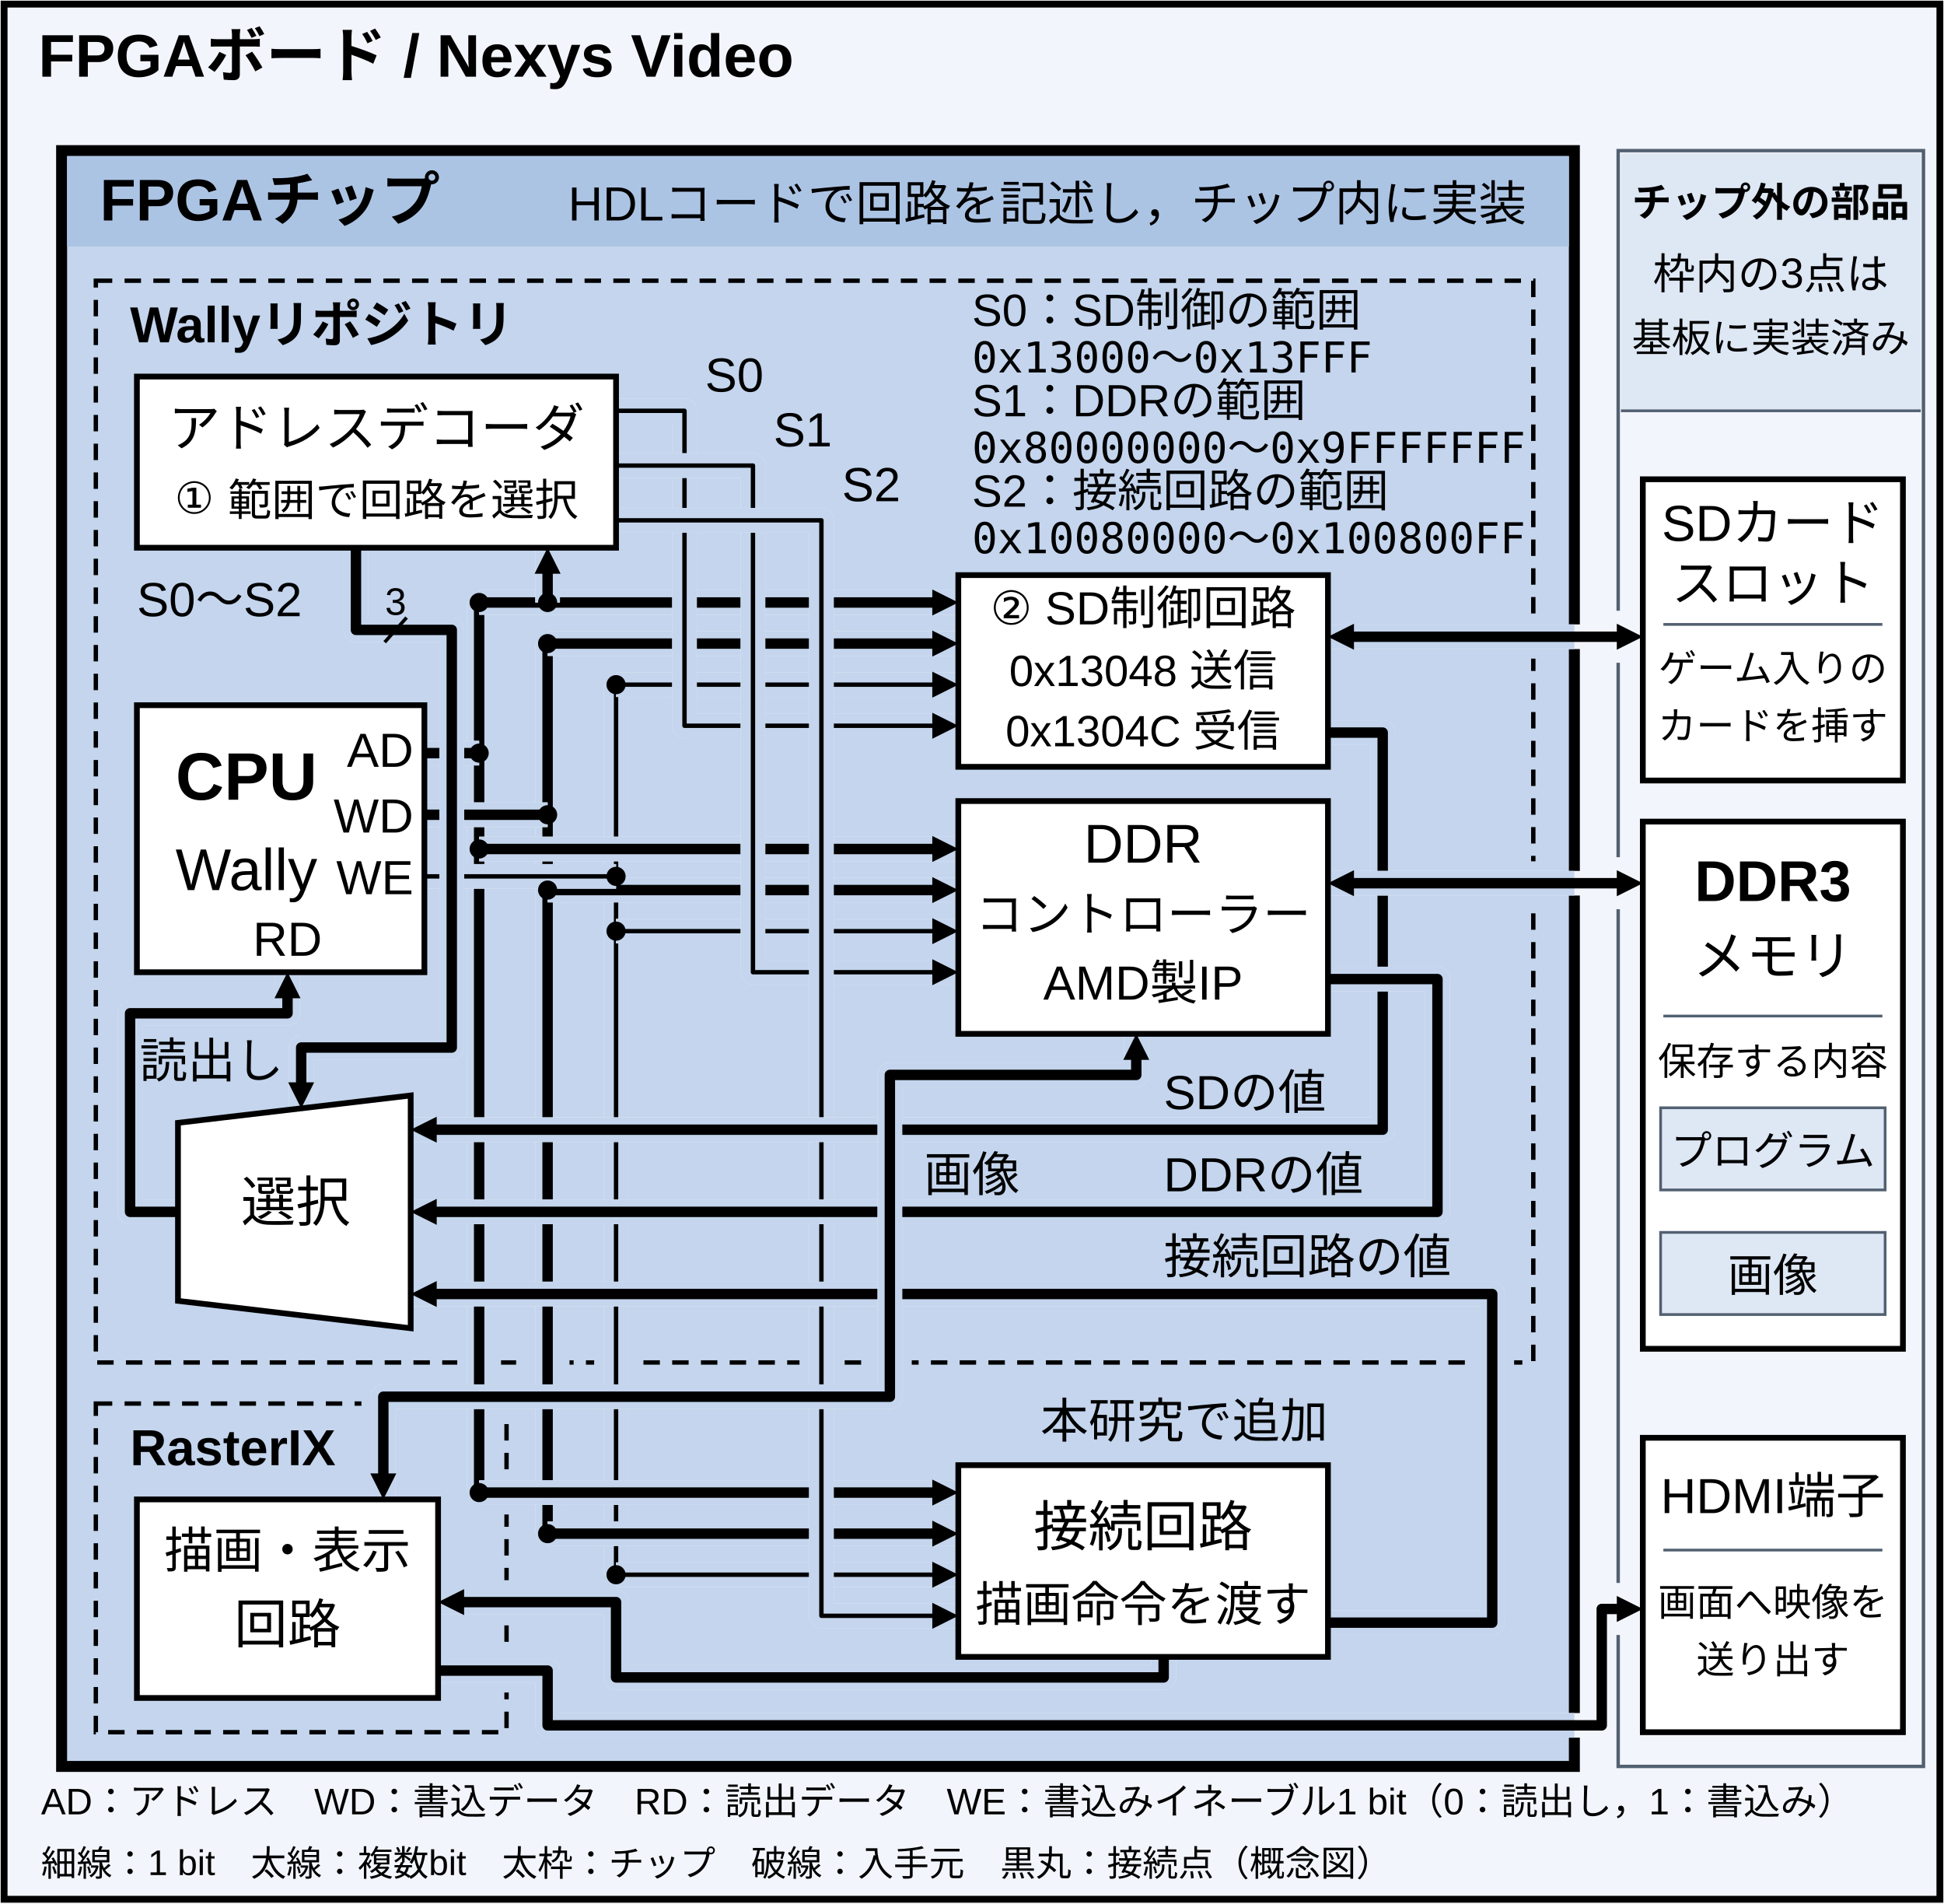
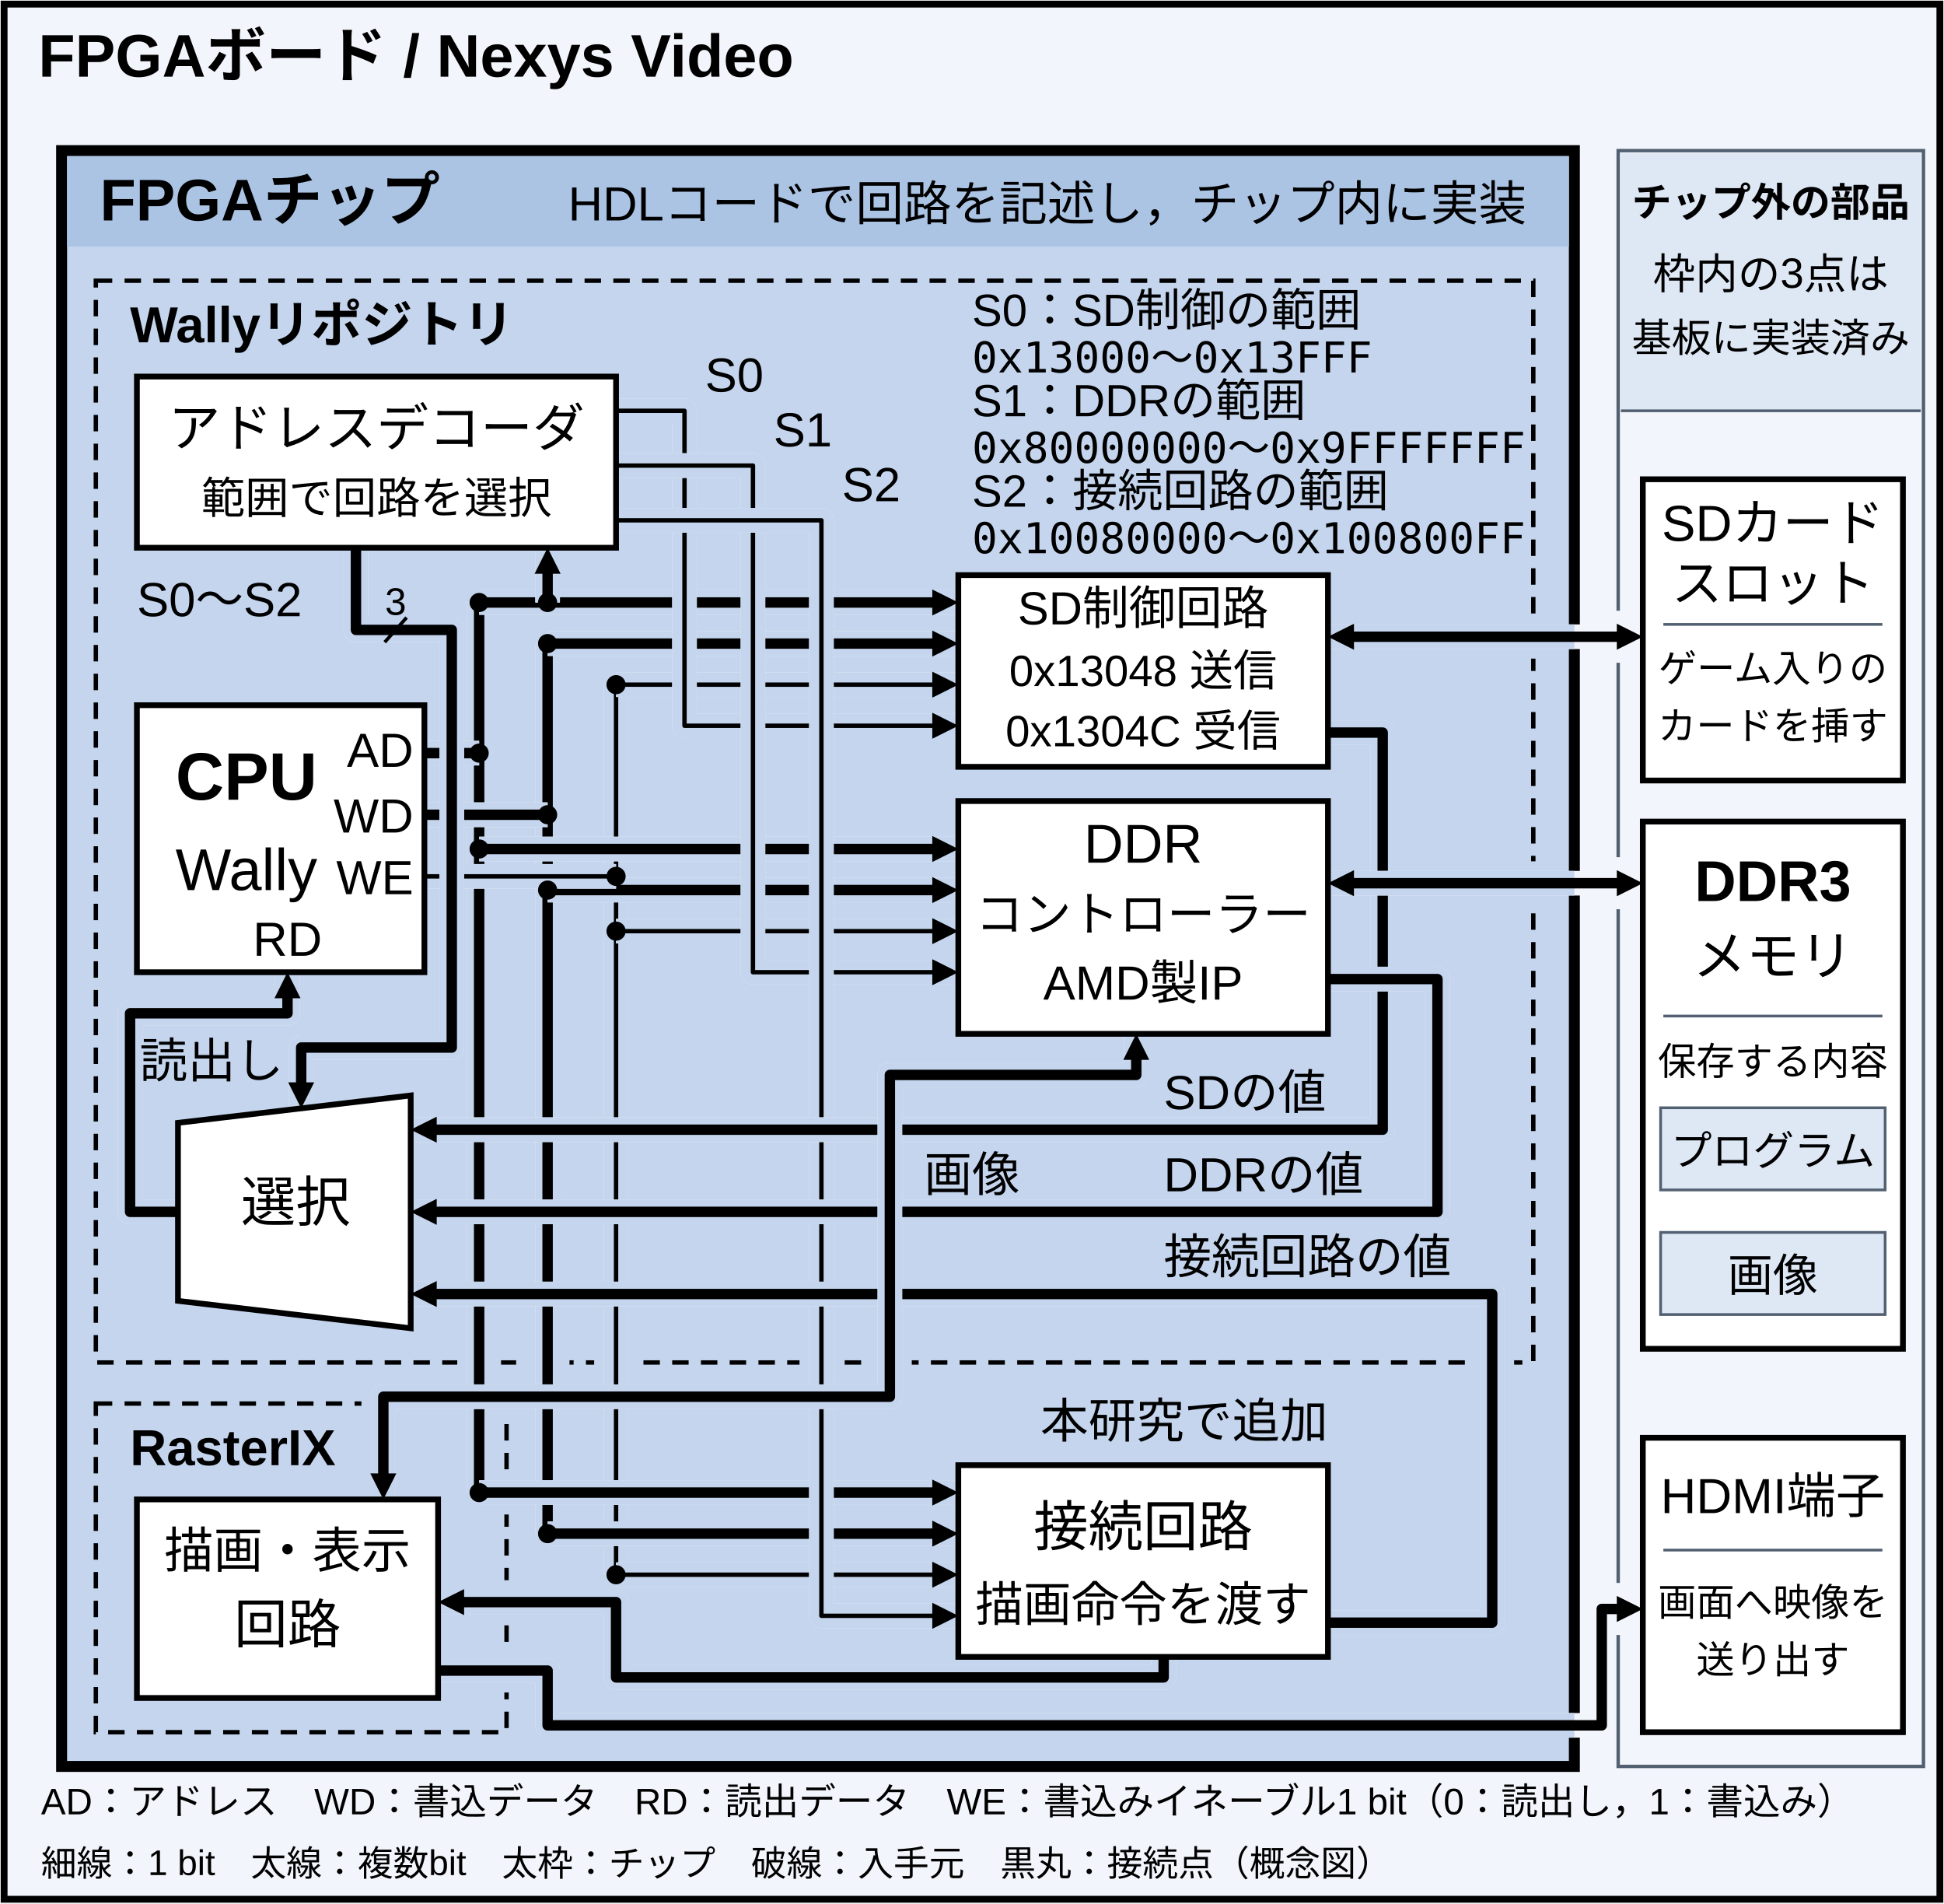
<svg xmlns="http://www.w3.org/2000/svg" width="1420" height="1390" viewBox="0 0 1420 1390" role="img" aria-labelledby="title desc">
  <defs>
    <clipPath id="chip-area">
      <rect x="45" y="110" width="1105" height="1180" />
    </clipPath>
    <mask id="source-clearance" maskUnits="userSpaceOnUse" x="0" y="0" width="1420" height="1390">
      <rect width="1420" height="1390" fill="white" />
      <path d="M350 440L350 1090" stroke="black" fill="none" stroke-width="32" stroke-linecap="round" stroke-linejoin="round" />
      <path d="M400 470L400 1120" stroke="black" fill="none" stroke-width="32" stroke-linecap="round" stroke-linejoin="round" />
      <path d="M450 500L450 1150" stroke="black" fill="none" stroke-width="32" stroke-linecap="round" stroke-linejoin="round" />
      <path d="M350 440L700 440" stroke="black" fill="none" stroke-width="32" stroke-linecap="round" stroke-linejoin="round" />
      <path d="M350 620L700 620" stroke="black" fill="none" stroke-width="32" stroke-linecap="round" stroke-linejoin="round" />
      <path d="M350 1090L700 1090" stroke="black" fill="none" stroke-width="32" stroke-linecap="round" stroke-linejoin="round" />
      <path d="M400 470L700 470" stroke="black" fill="none" stroke-width="32" stroke-linecap="round" stroke-linejoin="round" />
      <path d="M400 650L700 650" stroke="black" fill="none" stroke-width="32" stroke-linecap="round" stroke-linejoin="round" />
      <path d="M400 1120L700 1120" stroke="black" fill="none" stroke-width="32" stroke-linecap="round" stroke-linejoin="round" />
      <path d="M450 500L700 500" stroke="black" fill="none" stroke-width="32" stroke-linecap="round" stroke-linejoin="round" />
      <path d="M450 680L700 680" stroke="black" fill="none" stroke-width="32" stroke-linecap="round" stroke-linejoin="round" />
      <path d="M450 1150L700 1150" stroke="black" fill="none" stroke-width="32" stroke-linecap="round" stroke-linejoin="round" />
      <path d="M310 550L350 550" stroke="black" fill="none" stroke-width="32" stroke-linecap="round" stroke-linejoin="round" />
      <path d="M310 595L400 595" stroke="black" fill="none" stroke-width="32" stroke-linecap="round" stroke-linejoin="round" />
      <path d="M310 640L450 640" stroke="black" fill="none" stroke-width="32" stroke-linecap="round" stroke-linejoin="round" />
      <path d="M400 440L400 400" stroke="black" fill="none" stroke-width="32" stroke-linecap="round" stroke-linejoin="round" />
      <path d="M450 300L500 300L500 530L700 530" stroke="black" fill="none" stroke-width="32" stroke-linecap="round" stroke-linejoin="round" />
      <path d="M450 340L550 340L550 710L700 710" stroke="black" fill="none" stroke-width="32" stroke-linecap="round" stroke-linejoin="round" />
      <path d="M450 380L600 380L600 1180L700 1180" stroke="black" fill="none" stroke-width="32" stroke-linecap="round" stroke-linejoin="round" />
      <path d="M260 400L260 460L330 460L330 765L220 765L220 809.412" stroke="black" fill="none" stroke-width="32" stroke-linecap="round" stroke-linejoin="round" />
      <path d="M970 535L1010 535L1010 825L300 825" stroke="black" fill="none" stroke-width="32" stroke-linecap="round" stroke-linejoin="round" />
      <path d="M970 715L1050 715L1050 885L300 885" stroke="black" fill="none" stroke-width="32" stroke-linecap="round" stroke-linejoin="round" />
      <path d="M970 1185L1090 1185L1090 945L300 945" stroke="black" fill="none" stroke-width="32" stroke-linecap="round" stroke-linejoin="round" />
      <path d="M130 885L95 885L95 740L210 740L210 710" stroke="black" fill="none" stroke-width="32" stroke-linecap="round" stroke-linejoin="round" />
      <path d="M850 1210L850 1225L450 1225L450 1170L320 1170" stroke="black" fill="none" stroke-width="32" stroke-linecap="round" stroke-linejoin="round" />
      <path d="M280 1095L280 1020L650 1020L650 785L830 785L830 755" stroke="black" fill="none" stroke-width="32" stroke-linecap="round" stroke-linejoin="round" />
      <path d="M970 465L1200 465" stroke="black" fill="none" stroke-width="32" stroke-linecap="round" stroke-linejoin="round" />
      <path d="M970 645L1200 645" stroke="black" fill="none" stroke-width="32" stroke-linecap="round" stroke-linejoin="round" />
      <path d="M320 1220L400 1220L400 1260L1170 1260L1170 1175L1200 1175" stroke="black" fill="none" stroke-width="32" stroke-linecap="round" stroke-linejoin="round" />
    </mask>
    <mask id="external-entry-clearance" maskUnits="userSpaceOnUse" x="1160" y="100" width="250" height="1200">
      <rect x="1160" y="100" width="250" height="1200" fill="white" />
      <path d="M1165 465H1210M1165 645H1210M1165 1175H1210" fill="none" stroke="black" stroke-width="38" />
    </mask>
  </defs>
  <rect width="1420" height="1390" fill="white" />
  <g font-family="Yu Gothic,Arial,sans-serif" fill="#000000">
    <rect id="fpga-board" x="3" y="3" width="1414" height="1384" fill="#F2F5FB" stroke="black" stroke-width="5" />
    <text x="28" y="56" font-size="44" font-weight="bold" fill="#000000">FPGAボード / Nexys Video</text>
    <rect id="fpga-chip" x="45" y="110" width="1105" height="1180" fill="#C4D5ED" stroke="black" stroke-width="8" />
    <rect x="49" y="114" width="1097" height="66" fill="#ACC4E4" />
    <text x="73" y="161" font-size="43" font-weight="bold" fill="#000000">FPGAチップ</text>
    <g id="external-components-panel" data-scope="SDSlot DDR3 HDMI">
      <rect x="1182" y="110" width="223" height="1180" fill="#F2F5FB" />
      <rect x="1184" y="112" width="219" height="188" fill="#DEE7F4" />
      <rect x="1182" y="110" width="223" height="1180" fill="none" stroke="#526071" stroke-width="2.5" mask="url(#external-entry-clearance)" />
      <path d="M1184 300H1403" fill="none" stroke="#526071" stroke-width="2" />
      <g id="external-common-note" text-anchor="middle" fill="#000000">
        <text x="1293.5" y="158" font-size="29" font-weight="bold">チップ外の部品</text>
        <text x="1293.5" y="211" font-size="31">枠内の3点は</text>
        <text x="1293.5" y="257" font-size="29">基板に実装済み</text>
      </g>
    </g>
    <g id="source-outlines" fill="none" stroke="black" stroke-width="3.2" stroke-dasharray="12 9" mask="url(#source-clearance)">
      <rect id="wally-source" x="70" y="205" width="1050" height="790" />
      <path id="rasterix-source" d="M70 1025H370V1265H70Z" />
    </g>
    <path d="M350 440L350 1090" fill="none" stroke="#F2F5FB" stroke-width="18" stroke-linejoin="round" />
    <path d="M350 440L350 1090" fill="none" stroke="#C4D5ED" stroke-width="18" stroke-linejoin="round" clip-path="url(#chip-area)" />
    <path data-net="AD" data-source="CPU" data-target="Fanout" d="M350 440L350 1090" fill="none" stroke="#000000" stroke-width="7.6" stroke-linejoin="round" data-bits="multiple" />
    <path d="M400 470L400 1120" fill="none" stroke="#F2F5FB" stroke-width="18" stroke-linejoin="round" />
    <path d="M400 470L400 1120" fill="none" stroke="#C4D5ED" stroke-width="18" stroke-linejoin="round" clip-path="url(#chip-area)" />
    <path data-net="WD" data-source="CPU" data-target="Fanout" d="M400 470L400 1120" fill="none" stroke="#000000" stroke-width="7.6" stroke-linejoin="round" data-bits="multiple" />
    <path d="M450 500L450 1150" fill="none" stroke="#F2F5FB" stroke-width="18" stroke-linejoin="round" />
    <path d="M450 500L450 1150" fill="none" stroke="#C4D5ED" stroke-width="18" stroke-linejoin="round" clip-path="url(#chip-area)" />
    <path data-net="WE" data-source="CPU" data-target="Fanout" d="M450 500L450 1150" fill="none" stroke="#000000" stroke-width="3.2" stroke-linejoin="round" data-bits="1" />
    <path d="M350 440L700 440" fill="none" stroke="#F2F5FB" stroke-width="18" stroke-linejoin="round" />
    <path d="M350 440L700 440" fill="none" stroke="#C4D5ED" stroke-width="18" stroke-linejoin="round" clip-path="url(#chip-area)" />
    <path data-net="AD" data-source="CPU" data-target="SD" d="M350 440L682 440" fill="none" stroke="#000000" stroke-width="7.6" stroke-linejoin="round" data-bits="multiple" stroke-linecap="butt" />
    <path data-arrowhead="end" data-net="AD" d="M681 430.5L700 440L681 449.5Z" fill="#000000" stroke="none" />
    <path d="M350 620L700 620" fill="none" stroke="#F2F5FB" stroke-width="18" stroke-linejoin="round" />
    <path d="M350 620L700 620" fill="none" stroke="#C4D5ED" stroke-width="18" stroke-linejoin="round" clip-path="url(#chip-area)" />
    <path data-net="AD" data-source="CPU" data-target="DDR" d="M350 620L682 620" fill="none" stroke="#000000" stroke-width="7.6" stroke-linejoin="round" data-bits="multiple" stroke-linecap="butt" />
    <path data-arrowhead="end" data-net="AD" d="M681 610.5L700 620L681 629.5Z" fill="#000000" stroke="none" />
    <path d="M350 1090L700 1090" fill="none" stroke="#F2F5FB" stroke-width="18" stroke-linejoin="round" />
    <path d="M350 1090L700 1090" fill="none" stroke="#C4D5ED" stroke-width="18" stroke-linejoin="round" clip-path="url(#chip-area)" />
    <path data-net="AD" data-source="CPU" data-target="CommandPort" d="M350 1090L682 1090" fill="none" stroke="#000000" stroke-width="7.6" stroke-linejoin="round" data-bits="multiple" stroke-linecap="butt" />
    <path data-arrowhead="end" data-net="AD" d="M681 1080.5L700 1090L681 1099.5Z" fill="#000000" stroke="none" />
    <path d="M400 470L700 470" fill="none" stroke="#F2F5FB" stroke-width="18" stroke-linejoin="round" />
    <path d="M400 470L700 470" fill="none" stroke="#C4D5ED" stroke-width="18" stroke-linejoin="round" clip-path="url(#chip-area)" />
    <path data-net="WD" data-source="CPU" data-target="SD" d="M400 470L682 470" fill="none" stroke="#000000" stroke-width="7.6" stroke-linejoin="round" data-bits="multiple" stroke-linecap="butt" />
    <path data-arrowhead="end" data-net="WD" d="M681 460.5L700 470L681 479.5Z" fill="#000000" stroke="none" />
    <path d="M400 650L700 650" fill="none" stroke="#F2F5FB" stroke-width="18" stroke-linejoin="round" />
    <path d="M400 650L700 650" fill="none" stroke="#C4D5ED" stroke-width="18" stroke-linejoin="round" clip-path="url(#chip-area)" />
    <path data-net="WD" data-source="CPU" data-target="DDR" d="M400 650L682 650" fill="none" stroke="#000000" stroke-width="7.6" stroke-linejoin="round" data-bits="multiple" stroke-linecap="butt" />
    <path data-arrowhead="end" data-net="WD" d="M681 640.5L700 650L681 659.5Z" fill="#000000" stroke="none" />
    <path d="M400 1120L700 1120" fill="none" stroke="#F2F5FB" stroke-width="18" stroke-linejoin="round" />
    <path d="M400 1120L700 1120" fill="none" stroke="#C4D5ED" stroke-width="18" stroke-linejoin="round" clip-path="url(#chip-area)" />
    <path data-net="WD" data-source="CPU" data-target="CommandPort" d="M400 1120L682 1120" fill="none" stroke="#000000" stroke-width="7.6" stroke-linejoin="round" data-bits="multiple" stroke-linecap="butt" />
    <path data-arrowhead="end" data-net="WD" d="M681 1110.5L700 1120L681 1129.5Z" fill="#000000" stroke="none" />
    <path d="M450 500L700 500" fill="none" stroke="#F2F5FB" stroke-width="18" stroke-linejoin="round" />
    <path d="M450 500L700 500" fill="none" stroke="#C4D5ED" stroke-width="18" stroke-linejoin="round" clip-path="url(#chip-area)" />
    <path data-net="WE" data-source="CPU" data-target="SD" d="M450 500L682 500" fill="none" stroke="#000000" stroke-width="3.2" stroke-linejoin="round" data-bits="1" stroke-linecap="butt" />
    <path data-arrowhead="end" data-net="WE" d="M681 490.5L700 500L681 509.5Z" fill="#000000" stroke="none" />
    <path d="M450 680L700 680" fill="none" stroke="#F2F5FB" stroke-width="18" stroke-linejoin="round" />
    <path d="M450 680L700 680" fill="none" stroke="#C4D5ED" stroke-width="18" stroke-linejoin="round" clip-path="url(#chip-area)" />
    <path data-net="WE" data-source="CPU" data-target="DDR" d="M450 680L682 680" fill="none" stroke="#000000" stroke-width="3.2" stroke-linejoin="round" data-bits="1" stroke-linecap="butt" />
    <path data-arrowhead="end" data-net="WE" d="M681 670.5L700 680L681 689.5Z" fill="#000000" stroke="none" />
    <path d="M450 1150L700 1150" fill="none" stroke="#F2F5FB" stroke-width="18" stroke-linejoin="round" />
    <path d="M450 1150L700 1150" fill="none" stroke="#C4D5ED" stroke-width="18" stroke-linejoin="round" clip-path="url(#chip-area)" />
    <path data-net="WE" data-source="CPU" data-target="CommandPort" d="M450 1150L682 1150" fill="none" stroke="#000000" stroke-width="3.2" stroke-linejoin="round" data-bits="1" stroke-linecap="butt" />
    <path data-arrowhead="end" data-net="WE" d="M681 1140.5L700 1150L681 1159.5Z" fill="#000000" stroke="none" />
    <path d="M310 550L350 550" fill="none" stroke="#F2F5FB" stroke-width="18" stroke-linejoin="round" />
    <path d="M310 550L350 550" fill="none" stroke="#C4D5ED" stroke-width="18" stroke-linejoin="round" clip-path="url(#chip-area)" />
    <path data-net="AD" data-source="CPU" data-target="Fanout" d="M310 550L350 550" fill="none" stroke="#000000" stroke-width="7.6" stroke-linejoin="round" data-bits="multiple" />
    <path d="M310 595L400 595" fill="none" stroke="#F2F5FB" stroke-width="18" stroke-linejoin="round" />
    <path d="M310 595L400 595" fill="none" stroke="#C4D5ED" stroke-width="18" stroke-linejoin="round" clip-path="url(#chip-area)" />
    <path data-net="WD" data-source="CPU" data-target="Fanout" d="M310 595L400 595" fill="none" stroke="#000000" stroke-width="7.6" stroke-linejoin="round" data-bits="multiple" />
    <path d="M310 640L450 640" fill="none" stroke="#F2F5FB" stroke-width="18" stroke-linejoin="round" />
    <path d="M310 640L450 640" fill="none" stroke="#C4D5ED" stroke-width="18" stroke-linejoin="round" clip-path="url(#chip-area)" />
    <path data-net="WE" data-source="CPU" data-target="Fanout" d="M310 640L450 640" fill="none" stroke="#000000" stroke-width="3.2" stroke-linejoin="round" data-bits="1" />
    <path d="M400 440L400 400" fill="none" stroke="#F2F5FB" stroke-width="18" stroke-linejoin="round" />
    <path d="M400 440L400 400" fill="none" stroke="#C4D5ED" stroke-width="18" stroke-linejoin="round" clip-path="url(#chip-area)" />
    <path data-net="AD" data-source="CPU" data-target="Decoder" d="M400 440L400 418" fill="none" stroke="#000000" stroke-width="7.6" stroke-linejoin="round" data-bits="multiple" stroke-linecap="butt" />
    <path data-arrowhead="end" data-net="AD" d="M390.5 419L400 400L409.5 419Z" fill="#000000" stroke="none" />
    <path d="M450 300L500 300L500 530L700 530" fill="none" stroke="#F2F5FB" stroke-width="18" stroke-linejoin="round" />
    <path d="M450 300L500 300L500 530L700 530" fill="none" stroke="#C4D5ED" stroke-width="18" stroke-linejoin="round" clip-path="url(#chip-area)" />
    <path data-net="S0" data-source="Decoder" data-target="SD" d="M450 300L500 300L500 530L682 530" fill="none" stroke="#000000" stroke-width="3.2" stroke-linejoin="round" data-bits="1" stroke-linecap="butt" />
    <path data-arrowhead="end" data-net="S0" d="M681 520.5L700 530L681 539.5Z" fill="#000000" stroke="none" />
    <path d="M450 340L550 340L550 710L700 710" fill="none" stroke="#F2F5FB" stroke-width="18" stroke-linejoin="round" />
    <path d="M450 340L550 340L550 710L700 710" fill="none" stroke="#C4D5ED" stroke-width="18" stroke-linejoin="round" clip-path="url(#chip-area)" />
    <path data-net="S1" data-source="Decoder" data-target="DDR" d="M450 340L550 340L550 710L682 710" fill="none" stroke="#000000" stroke-width="3.2" stroke-linejoin="round" data-bits="1" stroke-linecap="butt" />
    <path data-arrowhead="end" data-net="S1" d="M681 700.5L700 710L681 719.5Z" fill="#000000" stroke="none" />
    <path d="M450 380L600 380L600 1180L700 1180" fill="none" stroke="#F2F5FB" stroke-width="18" stroke-linejoin="round" />
    <path d="M450 380L600 380L600 1180L700 1180" fill="none" stroke="#C4D5ED" stroke-width="18" stroke-linejoin="round" clip-path="url(#chip-area)" />
    <path data-net="S2" data-source="Decoder" data-target="CommandPort" d="M450 380L600 380L600 1180L682 1180" fill="none" stroke="#000000" stroke-width="3.2" stroke-linejoin="round" data-bits="1" stroke-linecap="butt" />
    <path data-arrowhead="end" data-net="S2" d="M681 1170.5L700 1180L681 1189.5Z" fill="#000000" stroke="none" />
    <path d="M260 400L260 460L330 460L330 765L220 765L220 809.412" fill="none" stroke="#F2F5FB" stroke-width="18" stroke-linejoin="round" />
    <path d="M260 400L260 460L330 460L330 765L220 765L220 809.412" fill="none" stroke="#C4D5ED" stroke-width="18" stroke-linejoin="round" clip-path="url(#chip-area)" />
    <path data-net="S0,S1,S2" data-source="Decoder" data-target="ReadMux" d="M260 400L260 460L330 460L330 765L220 765L220 791.412" fill="none" stroke="#000000" stroke-width="7.6" stroke-linejoin="round" data-bits="3" stroke-linecap="butt" />
    <path data-arrowhead="end" data-net="S0,S1,S2" d="M229.5 790.412L220 809.412L210.5 790.412Z" fill="#000000" stroke="none" />
    <path d="M970 535L1010 535L1010 825L300 825" fill="none" stroke="#F2F5FB" stroke-width="18" stroke-linejoin="round" />
    <path d="M970 535L1010 535L1010 825L300 825" fill="none" stroke="#C4D5ED" stroke-width="18" stroke-linejoin="round" clip-path="url(#chip-area)" />
    <path data-net="ReadSD" data-source="SD" data-target="ReadMux" d="M970 535L1010 535L1010 825L318 825" fill="none" stroke="#000000" stroke-width="7.6" stroke-linejoin="round" data-bits="multiple" stroke-linecap="butt" />
    <path data-arrowhead="end" data-net="ReadSD" d="M319 834.5L300 825L319 815.5Z" fill="#000000" stroke="none" />
    <path d="M970 715L1050 715L1050 885L300 885" fill="none" stroke="#F2F5FB" stroke-width="18" stroke-linejoin="round" />
    <path d="M970 715L1050 715L1050 885L300 885" fill="none" stroke="#C4D5ED" stroke-width="18" stroke-linejoin="round" clip-path="url(#chip-area)" />
    <path data-net="ReadDDR" data-source="DDR" data-target="ReadMux" d="M970 715L1050 715L1050 885L318 885" fill="none" stroke="#000000" stroke-width="7.6" stroke-linejoin="round" data-bits="multiple" stroke-linecap="butt" />
    <path data-arrowhead="end" data-net="ReadDDR" d="M319 894.5L300 885L319 875.5Z" fill="#000000" stroke="none" />
    <path d="M970 1185L1090 1185L1090 945L300 945" fill="none" stroke="#F2F5FB" stroke-width="18" stroke-linejoin="round" />
    <path d="M970 1185L1090 1185L1090 945L300 945" fill="none" stroke="#C4D5ED" stroke-width="18" stroke-linejoin="round" clip-path="url(#chip-area)" />
    <path data-net="ReadGraphicsPort" data-source="CommandPort" data-target="ReadMux" d="M970 1185L1090 1185L1090 945L318 945" fill="none" stroke="#000000" stroke-width="7.6" stroke-linejoin="round" data-bits="multiple" stroke-linecap="butt" />
    <path data-arrowhead="end" data-net="ReadGraphicsPort" d="M319 954.5L300 945L319 935.5Z" fill="#000000" stroke="none" />
    <path d="M130 885L95 885L95 740L210 740L210 710" fill="none" stroke="#F2F5FB" stroke-width="18" stroke-linejoin="round" />
    <path d="M130 885L95 885L95 740L210 740L210 710" fill="none" stroke="#C4D5ED" stroke-width="18" stroke-linejoin="round" clip-path="url(#chip-area)" />
    <path data-net="ReadData" data-source="ReadMux" data-target="CPU" d="M130 885L95 885L95 740L210 740L210 728" fill="none" stroke="#000000" stroke-width="7.6" stroke-linejoin="round" data-bits="multiple" stroke-linecap="butt" />
    <path data-arrowhead="end" data-net="ReadData" d="M200.5 729L210 710L219.5 729Z" fill="#000000" stroke="none" />
    <path d="M850 1210L850 1225L450 1225L450 1170L320 1170" fill="none" stroke="#F2F5FB" stroke-width="18" stroke-linejoin="round" />
    <path d="M850 1210L850 1225L450 1225L450 1170L320 1170" fill="none" stroke="#C4D5ED" stroke-width="18" stroke-linejoin="round" clip-path="url(#chip-area)" />
    <path data-net="DrawingCommands" data-source="CommandPort" data-target="RasterIX" d="M850 1210L850 1225L450 1225L450 1170L338 1170" fill="none" stroke="#000000" stroke-width="7.6" stroke-linejoin="round" data-bits="multiple" stroke-linecap="butt" />
    <path data-arrowhead="end" data-net="DrawingCommands" d="M339 1179.5L320 1170L339 1160.5Z" fill="#000000" stroke="none" />
    <path d="M280 1095L280 1020L650 1020L650 785L830 785L830 755" fill="none" stroke="#F2F5FB" stroke-width="18" stroke-linejoin="round" />
    <path d="M280 1095L280 1020L650 1020L650 785L830 785L830 755" fill="none" stroke="#C4D5ED" stroke-width="18" stroke-linejoin="round" clip-path="url(#chip-area)" />
    <path data-net="ImageMemory" data-source="RasterIX" data-target="DDR" d="M280 1077L280 1020L650 1020L650 785L830 785L830 773" fill="none" stroke="#000000" stroke-width="7.6" stroke-linejoin="round" data-bits="multiple" stroke-linecap="butt" />
    <path data-arrowhead="start" data-net="ImageMemory" d="M289.5 1076L280 1095L270.5 1076Z" fill="#000000" stroke="none" />
    <path data-arrowhead="end" data-net="ImageMemory" d="M820.5 774L830 755L839.5 774Z" fill="#000000" stroke="none" />
    <path d="M970 465L1200 465" fill="none" stroke="#F2F5FB" stroke-width="18" stroke-linejoin="round" />
    <path d="M970 465L1200 465" fill="none" stroke="#C4D5ED" stroke-width="18" stroke-linejoin="round" clip-path="url(#chip-area)" />
    <path data-net="SDPhysical" data-source="SD" data-target="SDSlot" d="M988 465L1182 465" fill="none" stroke="#000000" stroke-width="7.6" stroke-linejoin="round" data-bits="multiple" stroke-linecap="butt" />
    <path data-arrowhead="start" data-net="SDPhysical" d="M989 474.5L970 465L989 455.5Z" fill="#000000" stroke="none" />
    <path data-arrowhead="end" data-net="SDPhysical" d="M1181 455.5L1200 465L1181 474.5Z" fill="#000000" stroke="none" />
    <path d="M970 645L1200 645" fill="none" stroke="#F2F5FB" stroke-width="18" stroke-linejoin="round" />
    <path d="M970 645L1200 645" fill="none" stroke="#C4D5ED" stroke-width="18" stroke-linejoin="round" clip-path="url(#chip-area)" />
    <path data-net="DDRPhysical" data-source="DDR" data-target="DDR3" d="M988 645L1182 645" fill="none" stroke="#000000" stroke-width="7.6" stroke-linejoin="round" data-bits="multiple" stroke-linecap="butt" />
    <path data-arrowhead="start" data-net="DDRPhysical" d="M989 654.5L970 645L989 635.5Z" fill="#000000" stroke="none" />
    <path data-arrowhead="end" data-net="DDRPhysical" d="M1181 635.5L1200 645L1181 654.5Z" fill="#000000" stroke="none" />
    <path d="M320 1220L400 1220L400 1260L1170 1260L1170 1175L1200 1175" fill="none" stroke="#F2F5FB" stroke-width="18" stroke-linejoin="round" />
    <path d="M320 1220L400 1220L400 1260L1170 1260L1170 1175L1200 1175" fill="none" stroke="#C4D5ED" stroke-width="18" stroke-linejoin="round" clip-path="url(#chip-area)" />
    <path data-net="Video" data-source="RasterIX" data-target="HDMI" d="M320 1220L400 1220L400 1260L1170 1260L1170 1175L1182 1175" fill="none" stroke="black" stroke-width="7.6" stroke-linejoin="round" data-bits="multiple" stroke-linecap="butt" />
    <path data-arrowhead="end" data-net="Video" d="M1181 1165.5L1200 1175L1181 1184.5Z" fill="#000000" stroke="none" />
    <circle cx="350" cy="440" r="7" fill="black" />
    <circle cx="350" cy="550" r="7" fill="black" />
    <circle cx="350" cy="620" r="7" fill="black" />
    <circle cx="350" cy="1090" r="7" fill="black" />
    <circle cx="400" cy="470" r="7" fill="black" />
    <circle cx="400" cy="595" r="7" fill="black" />
    <circle cx="400" cy="650" r="7" fill="black" />
    <circle cx="400" cy="1120" r="7" fill="black" />
    <circle cx="450" cy="500" r="7" fill="black" />
    <circle cx="450" cy="640" r="7" fill="black" />
    <circle cx="450" cy="680" r="7" fill="black" />
    <circle cx="450" cy="1150" r="7" fill="black" />
    <circle cx="400" cy="440" r="7" fill="black" />
    <rect data-block="Decoder" x="100" y="275" width="350" height="125" fill="white" stroke="black" stroke-width="4.2" />
    <rect data-block="CPU" x="100" y="515" width="210" height="195" fill="white" stroke="black" stroke-width="4.2" />
    <rect data-block="SD" x="700" y="420" width="270" height="140" fill="white" stroke="black" stroke-width="4.2" />
    <rect data-block="DDR" x="700" y="585" width="270" height="170" fill="white" stroke="black" stroke-width="4.2" />
    <rect data-block="CommandPort" x="700" y="1070" width="270" height="140" fill="white" stroke="black" stroke-width="4.2" />
    <rect data-block="RasterIX" x="100" y="1095" width="220" height="145" fill="white" stroke="black" stroke-width="4.2" />
    <rect data-block="SDSlot" x="1200" y="350" width="190" height="220" fill="white" stroke="black" stroke-width="4.2" />
    <rect data-block="DDR3" x="1200" y="600" width="190" height="385" fill="white" stroke="black" stroke-width="4.2" />
    <rect data-block="HDMI" x="1200" y="1050" width="190" height="215" fill="white" stroke="black" stroke-width="4.2" />
    <path data-block="ReadMux" d="M130 820L300 800V970L130 950Z" fill="white" stroke="black" stroke-width="4.2" />
    <text x="275" y="326" font-size="38" text-anchor="middle" font-weight="500" fill="#000000">アドレスデコーダ</text>
-     <text x="275" y="375" font-size="32" text-anchor="middle" font-weight="500" fill="#000000">① 範囲で回路を選択</text>
+     <text x="275" y="375" font-size="32" text-anchor="middle" font-weight="500" fill="#000000">範囲で回路を選択</text>
    <text x="180" y="584" font-size="49" text-anchor="middle" font-weight="bold" fill="#000000">CPU</text>
    <text x="180" y="650" font-size="43" text-anchor="middle" font-weight="500" fill="#000000">Wally</text>
    <text x="302" y="560" font-size="35" text-anchor="end" font-weight="500" fill="#000000">AD</text>
    <text x="302" y="608" font-size="35" text-anchor="end" font-weight="500" fill="#000000">WD</text>
    <text x="302" y="653" font-size="35" text-anchor="end" font-weight="500" fill="#000000">WE</text>
    <text x="210" y="698" font-size="35" text-anchor="middle" font-weight="500" fill="#000000">RD</text>
-     <text x="835" y="456" font-size="34" text-anchor="middle" font-weight="500" fill="#000000">② SD制御回路</text>
+     <text x="835" y="456" font-size="34" text-anchor="middle" font-weight="500" fill="#000000">SD制御回路</text>
    <g data-address-details="SD" fill="#000000" font-size="32" text-anchor="middle">
      <text x="835" y="501">0x13048 送信</text>
      <text x="835" y="545">0x1304C 受信</text>
    </g>
    <text x="835" y="630" font-size="40" text-anchor="middle" font-weight="500" fill="#000000">DDR</text>
    <text x="835" y="680" font-size="35" text-anchor="middle" font-weight="500" fill="#000000">コントローラー</text>
    <text x="835" y="730" font-size="35" text-anchor="middle" font-weight="500" fill="#000000">AMD製IP</text>
    <text x="835" y="1129" font-size="40" text-anchor="middle" font-weight="500" fill="#000000">接続回路</text>
    <text x="835" y="1184" font-size="35" text-anchor="middle" font-weight="500" fill="#000000">描画命令を渡す</text>
    <text x="216" y="892" font-size="40" text-anchor="middle" font-weight="500" fill="#000000">選択</text>
    <text x="1295" y="395" font-size="37" text-anchor="middle" font-weight="500" fill="#000000">SDカード</text>
    <text x="1295" y="439" font-size="37" text-anchor="middle" font-weight="500" fill="#000000">スロット</text>
    <text x="1295" y="658" font-size="42" text-anchor="middle" font-weight="bold" fill="#000000">DDR3</text>
    <text x="1295" y="712" font-size="39" text-anchor="middle" font-weight="500" fill="#000000">メモリ</text>
    <text x="1295" y="1105" font-size="36" text-anchor="middle" font-weight="500" fill="#000000">HDMI端子</text>
    <text x="95" y="250" font-size="37" text-anchor="start" font-weight="bold" fill="#000000">Wallyリポジトリ</text>
    <text x="95" y="1070" font-size="37" text-anchor="start" font-weight="bold" fill="#000000">RasterIX</text>
    <g id="address-map" fill="#000000">
      <text x="710" y="238" font-size="33">S0：SD制御の範囲</text>
      <text x="710" y="272" font-family="Consolas,monospace" font-size="31" data-address-range="SD">0x13000〜0x13FFF</text>
      <text x="710" y="304" font-size="33">S1：DDRの範囲</text>
      <text x="710" y="338" font-family="Consolas,monospace" font-size="31" data-address-range="DDR">0x80000000〜0x9FFFFFFF</text>
      <text x="710" y="370" font-size="33">S2：接続回路の範囲</text>
      <text x="710" y="404" font-family="Consolas,monospace" font-size="31" data-address-range="CommandPort">0x10080000〜0x100800FF</text>
    </g>
    <text x="515" y="286" font-size="35" text-anchor="start" font-weight="500" fill="#000000">S0</text>
    <text x="565" y="326" font-size="35" text-anchor="start" font-weight="500" fill="#000000">S1</text>
    <text x="615" y="366" font-size="35" text-anchor="start" font-weight="500" fill="#000000">S2</text>
    <text x="100" y="450" font-size="35" text-anchor="start" font-weight="500" fill="#000000">S0〜S2</text>
    <text x="102" y="787" font-size="35" text-anchor="start" font-weight="500" fill="#000000">読出し</text>
    <text x="970" y="1050" font-size="35" text-anchor="end" font-weight="500" fill="#000000">本研究で追加</text>
    <text x="850" y="810" font-size="35" text-anchor="start" font-weight="500" fill="#000000">SDの値</text>
    <text x="850" y="870" font-size="35" text-anchor="start" font-weight="500" fill="#000000">DDRの値</text>
    <text x="850" y="930" font-size="35" text-anchor="start" font-weight="500" fill="#000000">接続回路の値</text>
    <text x="675" y="870" font-size="35" text-anchor="start" font-weight="500" fill="#000000">画像</text>
    <text x="1115" y="161" font-size="35" text-anchor="end" font-weight="500" fill="#000000" data-explanation="true">HDLコードで回路を記述し，チップ内に実装</text>
    <g id="external-component-notes" fill="#000000" text-anchor="middle">
      <g data-for="SDSlot">
        <path d="M1215 456H1375" fill="none" stroke="#526071" stroke-width="2" />
        <text x="1295" y="498" font-size="28">ゲーム入りの</text>
        <text x="1295" y="540" font-size="28">カードを挿す</text>
      </g>
      <g data-for="DDR3">
        <path d="M1215 742H1375" fill="none" stroke="#526071" stroke-width="2" />
        <text x="1295" y="785" font-size="28">保存する内容</text>
        <rect x="1213" y="809" width="164" height="60" fill="#DEE7F4" stroke="#526071" stroke-width="2" />
        <text x="1295" y="851" font-size="30">プログラム</text>
        <rect x="1213" y="900" width="164" height="60" fill="#DEE7F4" stroke="#526071" stroke-width="2" />
        <text x="1295" y="943" font-size="33">画像</text>
      </g>
      <g data-for="HDMI">
        <path d="M1215 1132H1375" fill="none" stroke="#526071" stroke-width="2" />
        <text x="1295" y="1180" font-size="28">画面へ映像を</text>
        <text x="1295" y="1222" font-size="28">送り出す</text>
      </g>
    </g>
    <text id="signal-legend" x="30" y="1325" font-size="27" fill="#000000">AD：アドレス　WD：書込データ　RD：読出データ　WE：書込みイネーブル1 bit（0：読出し，1：書込み）</text>
    <text x="30" y="1370" fill="#000000" font-size="26">細線：1 bit　太線：複数bit　太枠：チップ　破線：入手元　黒丸：接続点（概念図）</text>
    <path d="M281 469L297 451" fill="none" stroke="black" stroke-width="2.5" />
    <text x="289" y="449" fill="black" font-size="28" text-anchor="middle">3</text>
    <text x="210" y="1145" font-size="36" text-anchor="middle" fill="black">描画・表示</text>
    <text x="210" y="1200" font-size="39" text-anchor="middle" fill="black">回路</text>
  </g>
</svg>
